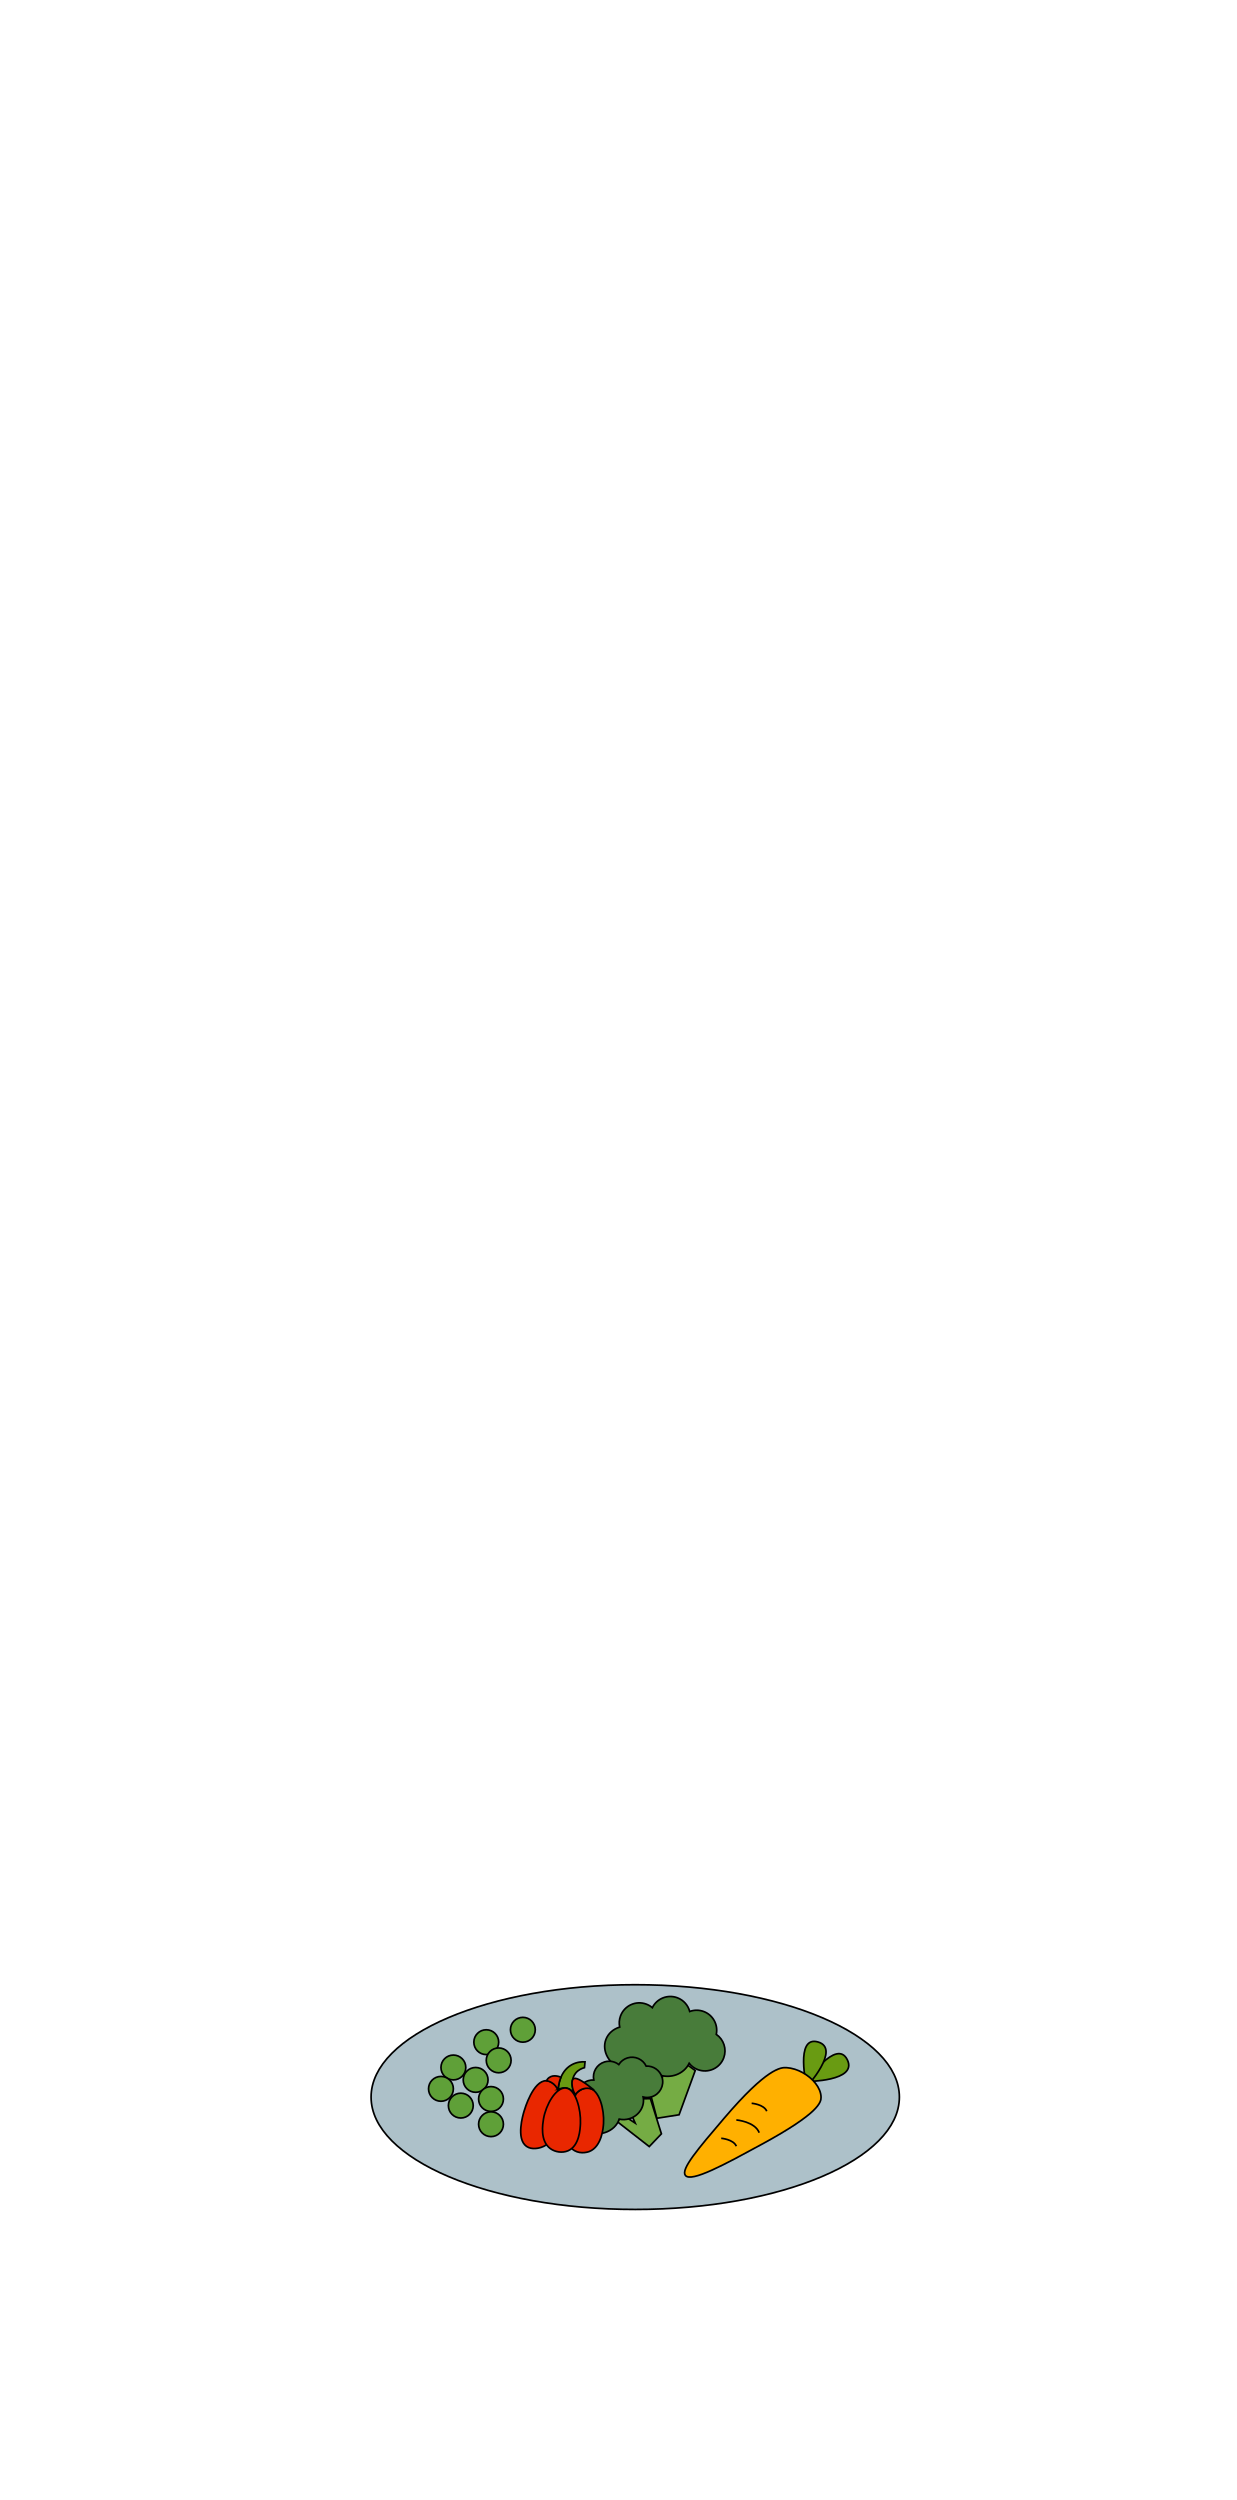
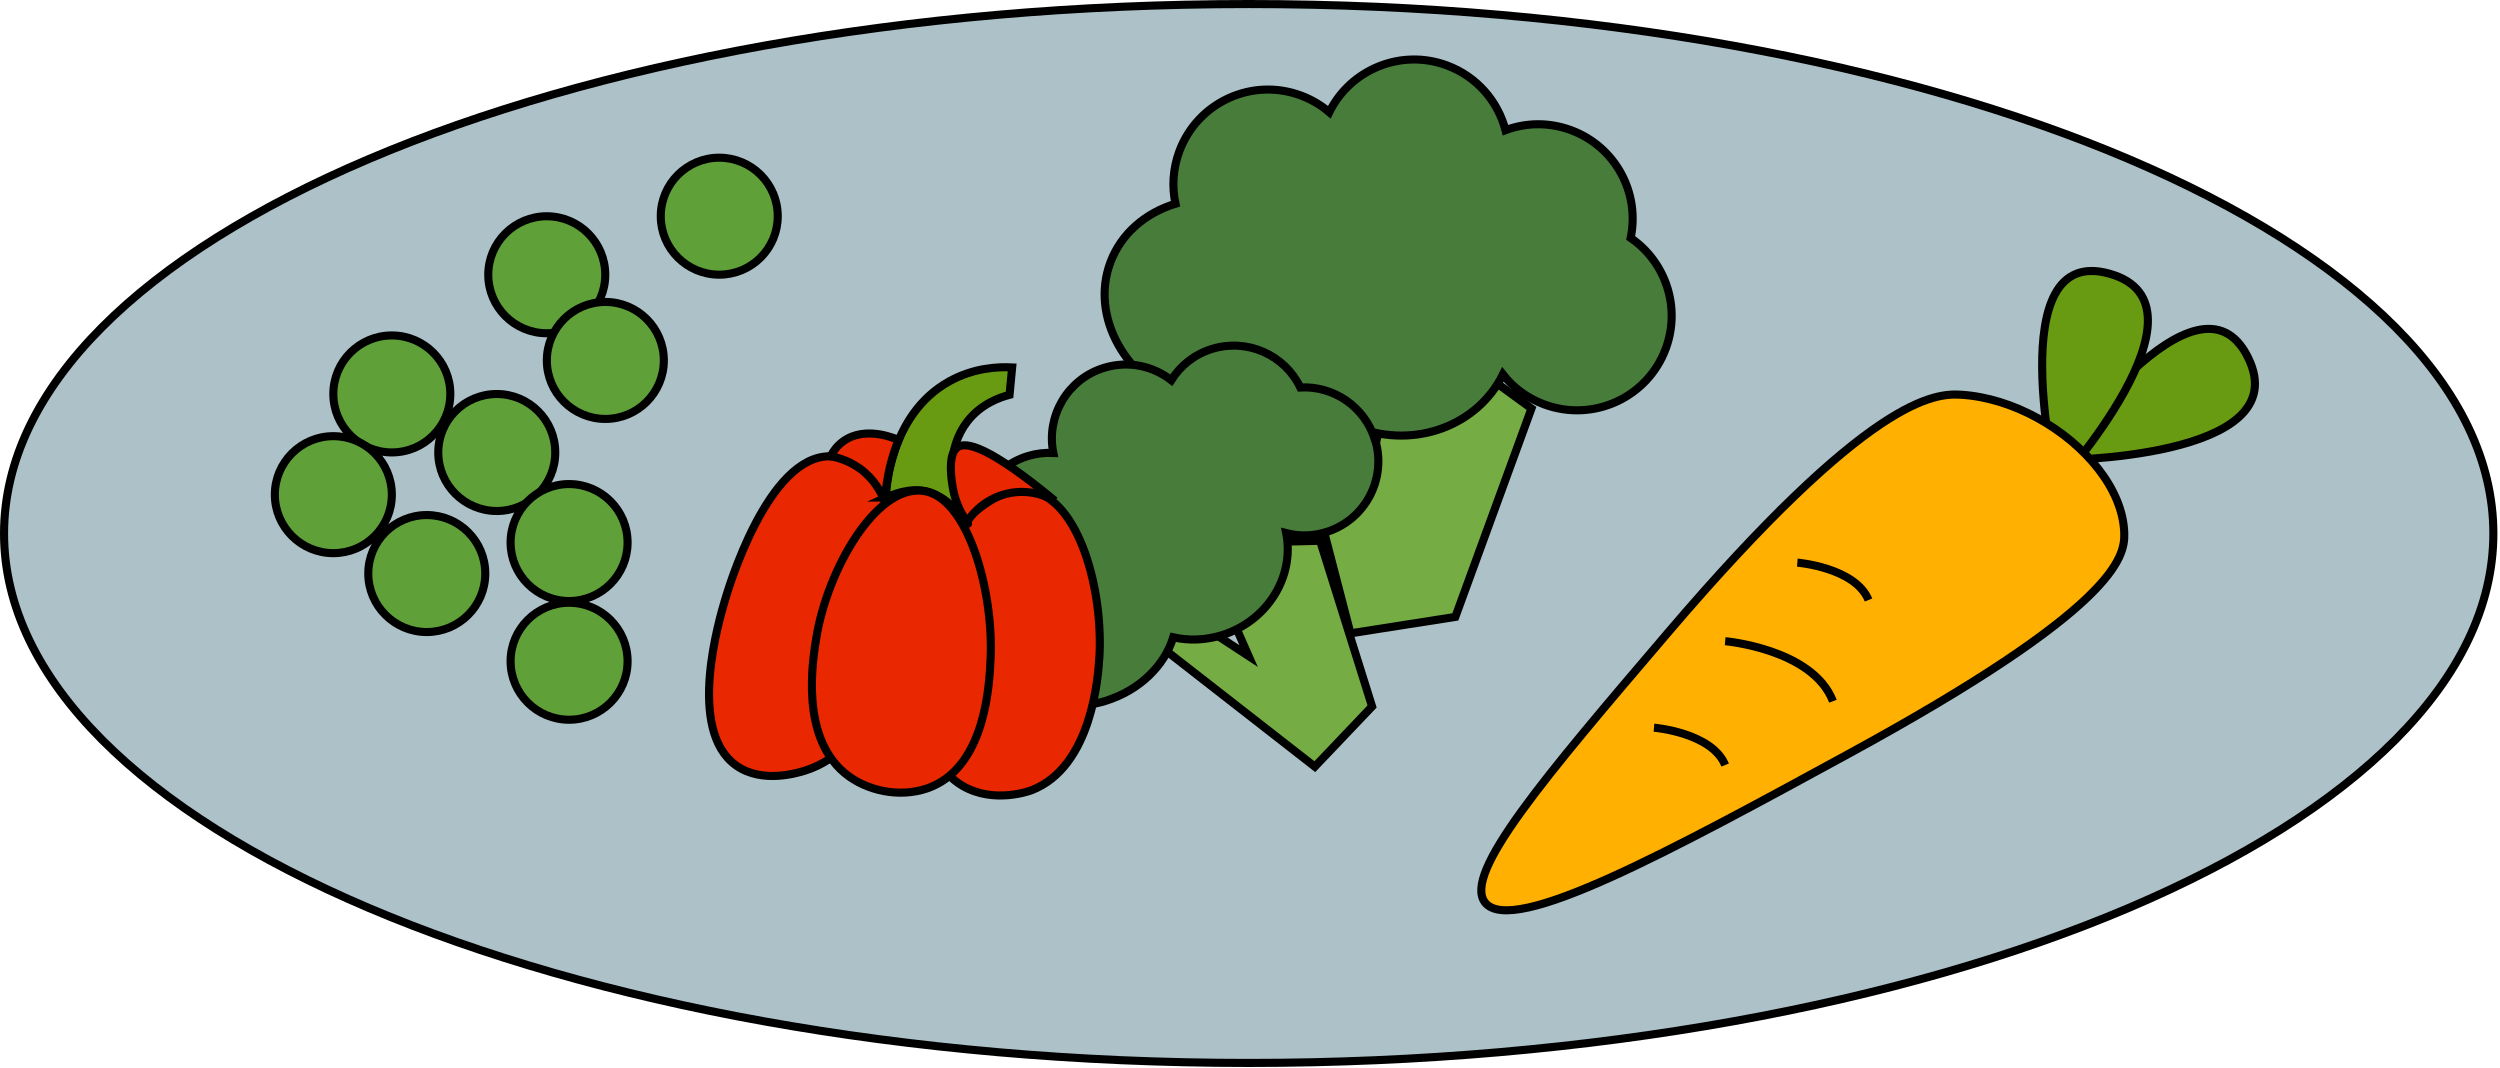
- <svg xmlns="http://www.w3.org/2000/svg" id="Calque_6" data-name="Calque 6" viewBox="0 0 720 1456">
-   <defs>
-     <style>
-       .cls-1 {
-         fill: #75ac44;
-       }
- 
-       .cls-1, .cls-2, .cls-3, .cls-4, .cls-5, .cls-6, .cls-7, .cls-8 {
-         stroke: #000;
-         stroke-miterlimit: 10;
-       }
- 
-       .cls-2 {
-         fill: none;
-       }
- 
-       .cls-3 {
-         fill: #e92700;
-       }
- 
-       .cls-4 {
-         fill: #ffb000;
-       }
- 
-       .cls-5 {
-         fill: #699b12;
-       }
- 
-       .cls-6 {
-         fill: #5fa038;
-       }
- 
-       .cls-7 {
-         fill: #487c3a;
-       }
- 
-       .cls-8 {
-         fill: #adc1c9;
-       }
-     </style>
-   </defs>
-   <ellipse class="cls-8" cx="369.96" cy="1221.34" rx="153.84" ry="65.44" />
-   <path class="cls-5" d="M493.47,1199.59c-6.24-12.66-23.8,12.7-23.8,12.7,0,0,30.03-.04,23.8-12.7" />
-   <path class="cls-5" d="M469.83,1215.41s20.13-22.29,6.56-26.17-6.56,26.17-6.56,26.17Z" />
-   <circle class="cls-6" cx="264.05" cy="1204.1" r="7.23" />
-   <circle class="cls-6" cx="256.81" cy="1216.54" r="7.23" />
-   <circle class="cls-6" cx="268.37" cy="1226.3" r="7.23" />
-   <circle class="cls-6" cx="283.2" cy="1189.36" r="7.23" />
-   <circle class="cls-6" cx="277.01" cy="1211.33" r="7.23" />
-   <circle class="cls-6" cx="290.43" cy="1199.95" r="7.23" />
-   <circle class="cls-6" cx="285.96" cy="1222.46" r="7.23" />
-   <circle class="cls-6" cx="285.96" cy="1237.14" r="7.23" />
-   <circle class="cls-6" cx="304.51" cy="1182.13" r="7.23" />
-   <path class="cls-4" d="M458.06,1204.2c3.19.21,6.45,1.26,9.38,2.87,5.96,3.27,10.6,8.83,10.74,14.27.08,2.98-1.11,9.28-34.14,27.28-21.81,11.89-41.51,22.63-44.87,18.34-2.79-3.57,7.32-15.43,22.51-33.24,25.04-29.37,33.11-29.73,36.37-29.52Z" />
-   <path class="cls-2" d="M420.04,1245.34s7.16.6,8.8,4.62" />
-   <path class="cls-2" d="M428.84,1234.66s10.84.96,13.32,7.42" />
-   <path class="cls-2" d="M437.76,1224.95s7.16.6,8.8,4.62" />
-   <g>
-     <polygon class="cls-1" points="375.03 1204.83 382.53 1233.68 395.49 1231.65 404.9 1205.89 397.41 1200.43 387.5 1202.68 384.87 1213.47 380.89 1202.11 375.03 1204.83" />
-     <path class="cls-7" d="M421.5,1198.51c-2.25,6.04-8.98,9.12-15.03,6.87-2.08-.77-3.82-2.07-5.09-3.7-3.1,6.29-10.81,9.23-17.9,6.59-2.54-.95-4.66-2.48-6.26-4.39-3.81,2.72-9.33,3.42-14.62,1.45-7.88-2.94-12.25-10.76-9.74-17.49,1.34-3.59,4.34-6.12,8.05-7.26-.45-2.08-.32-4.33.48-6.49,2.26-6.06,8.99-9.14,15.03-6.88,1.32.49,2.5,1.2,3.5,2.06,2.61-5.31,8.89-7.89,14.55-5.78,3.71,1.38,6.29,4.44,7.23,8,2.54-.95,5.4-1.01,8.13.01,5.47,2.04,8.51,7.76,7.34,13.31,4.32,2.96,6.24,8.58,4.33,13.7Z" />
-   </g>
-   <g>
-     <polygon class="cls-1" points="359.71 1235.82 378.12 1250.17 385.21 1242.73 378.78 1222.24 371.51 1222.42 366.43 1228.54 369.94 1236.5 362.05 1231.33 359.71 1235.82" />
-     <path class="cls-7" d="M385.57,1209.75c1.48,4.83-1.23,9.95-6.06,11.43-1.66.51-3.36.53-4.93.12,1.07,5.38-2.32,10.89-7.98,12.63-2.03.62-4.08.68-5.98.25-1.07,3.5-4.17,6.57-8.39,7.87-6.3,1.93-12.74-.85-14.39-6.22-.88-2.86-.22-5.87,1.54-8.35-1.27-1.08-2.26-2.54-2.79-4.26-1.48-4.84,1.23-9.96,6.06-11.44,1.05-.32,2.12-.44,3.15-.39-.91-4.55,1.76-9.14,6.28-10.52,2.97-.91,6.03-.24,8.3,1.53,1.13-1.8,2.87-3.2,5.05-3.87,4.37-1.34,8.98.77,10.9,4.77,4.09-.22,7.96,2.36,9.22,6.45Z" />
-   </g>
-   <g>
-     <path class="cls-3" d="M326.77,1232.1c-.61,3.42-2.78,15.78-11.66,18.55-.87.27-5.28,1.65-8.49-.62-6.22-4.38-2.06-18.25-1.39-20.5.34-1.14,5.25-17.92,13.04-17.73,2.82.07,4.89,2.34,5.82,3.37,4.75,5.23,3.36,13.05,2.67,16.93Z" />
-     <path class="cls-3" d="M351.49,1236.75c-.13,2.08-.85,13.41-8.36,16.32-.24.09-4.65,1.72-8.52-.53-5.76-3.34-5.12-12.65-4.74-18.38.3-4.62.65-9.86,4.69-14.01,1.03-1.06,4.63-4.74,8.44-4.08,6.05,1.05,9.02,12.41,8.5,20.67Z" />
-     <path class="cls-5" d="M325.1,1216.9c1.62-.73,3.66-1.28,5.61-.59,2.82,1,4.87,4.37,4.52,3.78-2.6-4.29-2.6-9.31-.06-12.59,1.7-2.19,4.05-3,5.22-3.3.11-1.13.21-2.26.32-3.39-1.74-.09-4.73.04-7.75,1.71-7.52,4.16-7.84,13.79-7.85,14.38Z" />
-     <path class="cls-3" d="M318.28,1211.8c.32-.61.8-1.29,1.53-1.82,2.79-2.06,6.65-.29,6.87-.18-.34.84-.67,1.8-.95,2.87-.48,1.83-.67,3.48-.73,4.86-.25-.73-.91-2.35-2.51-3.74-1.67-1.45-3.45-1.85-4.21-1.98Z" />
-     <path class="cls-3" d="M333.89,1210.72c1.07-.84,4.01-.12,12.1,6.57-.49-.28-2.93-1.63-6.02-.85-3.01.75-4.52,2.96-4.84,3.46-.54-.77-1.39-2.18-1.74-4.13-.11-.64-.73-4.09.5-5.04Z" />
-     <path class="cls-3" d="M338.05,1236.74c-.14,3.12-.57,13.05-7.26,15.89-3.32,1.41-7.42.76-10.22-1.24-6.25-4.46-4.48-14.58-4.05-17.23,1.38-8.36,7.3-18.71,13.08-18.09,5.61.59,8.82,12.36,8.45,20.67Z" />
-   </g>
+ <svg xmlns="http://www.w3.org/2000/svg" width="309" height="132" viewBox="0 0 309 132" fill="none">
+   <path d="M154.34 131.38C239.303 131.38 308.18 102.082 308.18 65.94C308.18 29.799 239.303 0.5 154.34 0.5C69.376 0.5 0.5 29.799 0.5 65.94C0.5 102.082 69.376 131.38 154.34 131.38Z" fill="#ADC1C9" stroke="black" stroke-miterlimit="10" />
+   <path d="M277.861 44.19C271.621 31.53 254.061 56.89 254.061 56.89C254.061 56.89 284.091 56.85 277.861 44.19Z" fill="#699B12" stroke="black" stroke-miterlimit="10" />
+   <path d="M254.22 60.01C254.22 60.01 274.35 37.72 260.78 33.84C247.21 29.96 254.22 60.01 254.22 60.01Z" fill="#699B12" stroke="black" stroke-miterlimit="10" />
+   <path d="M48.43 55.92C52.423 55.92 55.66 52.683 55.66 48.69C55.66 44.697 52.423 41.46 48.43 41.46C44.437 41.46 41.2 44.697 41.2 48.69C41.2 52.683 44.437 55.92 48.43 55.92Z" fill="#5FA038" stroke="black" stroke-miterlimit="10" />
+   <path d="M41.201 68.37C45.194 68.37 48.431 65.133 48.431 61.14C48.431 57.147 45.194 53.91 41.201 53.91C37.208 53.91 33.971 57.147 33.971 61.14C33.971 65.133 37.208 68.37 41.201 68.37Z" fill="#5FA038" stroke="black" stroke-miterlimit="10" />
+   <path d="M52.749 78.12C56.743 78.12 59.98 74.883 59.98 70.89C59.98 66.897 56.743 63.66 52.749 63.66C48.757 63.66 45.52 66.897 45.52 70.89C45.52 74.883 48.757 78.12 52.749 78.12Z" fill="#5FA038" stroke="black" stroke-miterlimit="10" />
+   <path d="M67.58 41.19C71.573 41.19 74.81 37.953 74.81 33.96C74.81 29.967 71.573 26.73 67.58 26.73C63.587 26.73 60.35 29.967 60.35 33.96C60.35 37.953 63.587 41.19 67.58 41.19Z" fill="#5FA038" stroke="black" stroke-miterlimit="10" />
+   <path d="M61.4 63.16C65.393 63.16 68.63 59.923 68.63 55.93C68.63 51.937 65.393 48.7 61.4 48.7C57.407 48.7 54.17 51.937 54.17 55.93C54.17 59.923 57.407 63.16 61.4 63.16Z" fill="#5FA038" stroke="black" stroke-miterlimit="10" />
+   <path d="M74.82 51.78C78.813 51.78 82.05 48.543 82.05 44.55C82.05 40.557 78.813 37.32 74.82 37.32C70.827 37.32 67.59 40.557 67.59 44.55C67.59 48.543 70.827 51.78 74.82 51.78Z" fill="#5FA038" stroke="black" stroke-miterlimit="10" />
+   <path d="M70.339 74.29C74.332 74.29 77.569 71.053 77.569 67.06C77.569 63.067 74.332 59.83 70.339 59.83C66.346 59.83 63.109 63.067 63.109 67.06C63.109 71.053 66.346 74.29 70.339 74.29Z" fill="#5FA038" stroke="black" stroke-miterlimit="10" />
+   <path d="M70.339 88.96C74.332 88.96 77.569 85.723 77.569 81.73C77.569 77.737 74.332 74.5 70.339 74.5C66.346 74.5 63.109 77.737 63.109 81.73C63.109 85.723 66.346 88.96 70.339 88.96Z" fill="#5FA038" stroke="black" stroke-miterlimit="10" />
+   <path d="M88.9 33.95C92.893 33.95 96.13 30.713 96.13 26.72C96.13 22.727 92.893 19.49 88.9 19.49C84.907 19.49 81.67 22.727 81.67 26.72C81.67 30.713 84.907 33.95 88.9 33.95Z" fill="#5FA038" stroke="black" stroke-miterlimit="10" />
+   <path d="M242.44 48.79C245.63 49 248.89 50.05 251.82 51.66C257.78 54.93 262.42 60.49 262.56 65.93C262.64 68.91 261.45 75.21 228.42 93.21C206.61 105.1 186.91 115.84 183.55 111.55C180.76 107.98 190.87 96.12 206.06 78.31C231.1 48.94 239.17 48.58 242.43 48.79H242.44Z" fill="#FFB000" stroke="black" stroke-miterlimit="10" />
+   <path d="M204.43 89.94C204.43 89.94 211.59 90.54 213.23 94.56" stroke="black" stroke-miterlimit="10" />
+   <path d="M213.23 79.25C213.23 79.25 224.07 80.21 226.55 86.67" stroke="black" stroke-miterlimit="10" />
+   <path d="M222.15 69.54C222.15 69.54 229.31 70.14 230.95 74.16" stroke="black" stroke-miterlimit="10" />
+   <path d="M159.41 49.43L166.92 78.28L179.88 76.25L189.29 50.49L181.79 45.02L171.89 47.28L169.25 58.07L165.28 46.7L159.41 49.43Z" fill="#75AC44" stroke="black" stroke-miterlimit="10" />
+   <path d="M205.88 43.11C203.63 49.15 196.9 52.23 190.85 49.98C188.77 49.21 187.03 47.91 185.76 46.28C182.66 52.57 174.95 55.51 167.86 52.87C165.32 51.92 163.2 50.39 161.6 48.48C157.79 51.2 152.27 51.9 146.98 49.93C139.1 46.99 134.73 39.17 137.24 32.44C138.58 28.85 141.58 26.32 145.29 25.18C144.84 23.1 144.97 20.85 145.77 18.69C148.03 12.63 154.76 9.55 160.8 11.81C162.12 12.3 163.3 13.01 164.3 13.87C166.91 8.56 173.19 5.98 178.85 8.09C182.56 9.47 185.14 12.53 186.08 16.09C188.62 15.14 191.48 15.08 194.21 16.1C199.68 18.14 202.72 23.86 201.55 29.41C205.87 32.37 207.79 37.99 205.88 43.11Z" fill="#487C3A" stroke="black" stroke-miterlimit="10" />
+   <path d="M144.101 80.41L162.511 94.76L169.591 87.32L163.161 66.84L155.901 67.01L150.821 73.13L154.331 81.09L146.441 75.93L144.101 80.41Z" fill="#75AC44" stroke="black" stroke-miterlimit="10" />
+   <path d="M169.96 54.34C171.44 59.17 168.73 64.29 163.9 65.77C162.24 66.28 160.54 66.3 158.97 65.89C160.04 71.27 156.65 76.78 150.99 78.52C148.96 79.14 146.91 79.2 145.01 78.77C143.94 82.27 140.84 85.34 136.62 86.64C130.32 88.57 123.88 85.79 122.23 80.42C121.35 77.56 122.01 74.55 123.77 72.07C122.5 70.99 121.51 69.53 120.98 67.81C119.5 62.97 122.21 57.85 127.04 56.37C128.09 56.05 129.16 55.93 130.19 55.98C129.28 51.43 131.95 46.84 136.47 45.46C139.44 44.55 142.5 45.22 144.77 46.99C145.9 45.19 147.64 43.79 149.82 43.12C154.19 41.78 158.8 43.89 160.72 47.89C164.81 47.67 168.68 50.25 169.94 54.34H169.96Z" fill="#487C3A" stroke="black" stroke-miterlimit="10" />
+   <path d="M111.16 76.7C110.55 80.12 108.38 92.48 99.5 95.25C98.63 95.52 94.22 96.9 91.01 94.63C84.79 90.25 88.95 76.38 89.62 74.13C89.96 72.99 94.87 56.21 102.66 56.4C105.48 56.47 107.55 58.74 108.48 59.77C113.23 65 111.84 72.82 111.15 76.7H111.16Z" fill="#E92700" stroke="black" stroke-miterlimit="10" />
+   <path d="M135.87 81.35C135.74 83.43 135.02 94.76 127.51 97.67C127.27 97.76 122.86 99.39 118.99 97.14C113.23 93.8 113.87 84.49 114.25 78.76C114.55 74.14 114.9 68.9 118.94 64.75C119.97 63.69 123.57 60.01 127.38 60.67C133.43 61.72 136.4 73.08 135.88 81.34L135.87 81.35Z" fill="#E92700" stroke="black" stroke-miterlimit="10" />
+   <path d="M109.49 61.5C111.11 60.77 113.15 60.22 115.1 60.91C117.92 61.91 119.97 65.28 119.62 64.69C117.02 60.4 117.02 55.38 119.56 52.1C121.26 49.91 123.61 49.1 124.78 48.8C124.89 47.67 124.99 46.54 125.1 45.41C123.36 45.32 120.37 45.45 117.35 47.12C109.83 51.28 109.51 60.91 109.5 61.5H109.49Z" fill="#699B12" stroke="black" stroke-miterlimit="10" />
+   <path d="M102.66 56.39C102.98 55.78 103.46 55.1 104.19 54.57C106.98 52.51 110.84 54.28 111.06 54.39C110.72 55.23 110.39 56.19 110.11 57.26C109.63 59.09 109.44 60.74 109.38 62.12C109.13 61.39 108.47 59.77 106.87 58.38C105.2 56.93 103.42 56.53 102.66 56.4V56.39Z" fill="#E92700" stroke="black" stroke-miterlimit="10" />
+   <path d="M118.28 55.32C119.35 54.48 122.29 55.2 130.38 61.89C129.89 61.61 127.45 60.26 124.36 61.04C121.35 61.79 119.84 64 119.52 64.5C118.98 63.73 118.13 62.32 117.78 60.37C117.67 59.73 117.05 56.28 118.28 55.33V55.32Z" fill="#E92700" stroke="black" stroke-miterlimit="10" />
+   <path d="M122.44 81.33C122.3 84.45 121.87 94.38 115.18 97.22C111.86 98.63 107.76 97.98 104.96 95.98C98.71 91.52 100.48 81.4 100.91 78.75C102.29 70.39 108.21 60.04 113.99 60.66C119.6 61.25 122.81 73.02 122.44 81.33Z" fill="#E92700" stroke="black" stroke-miterlimit="10" />
</svg>
